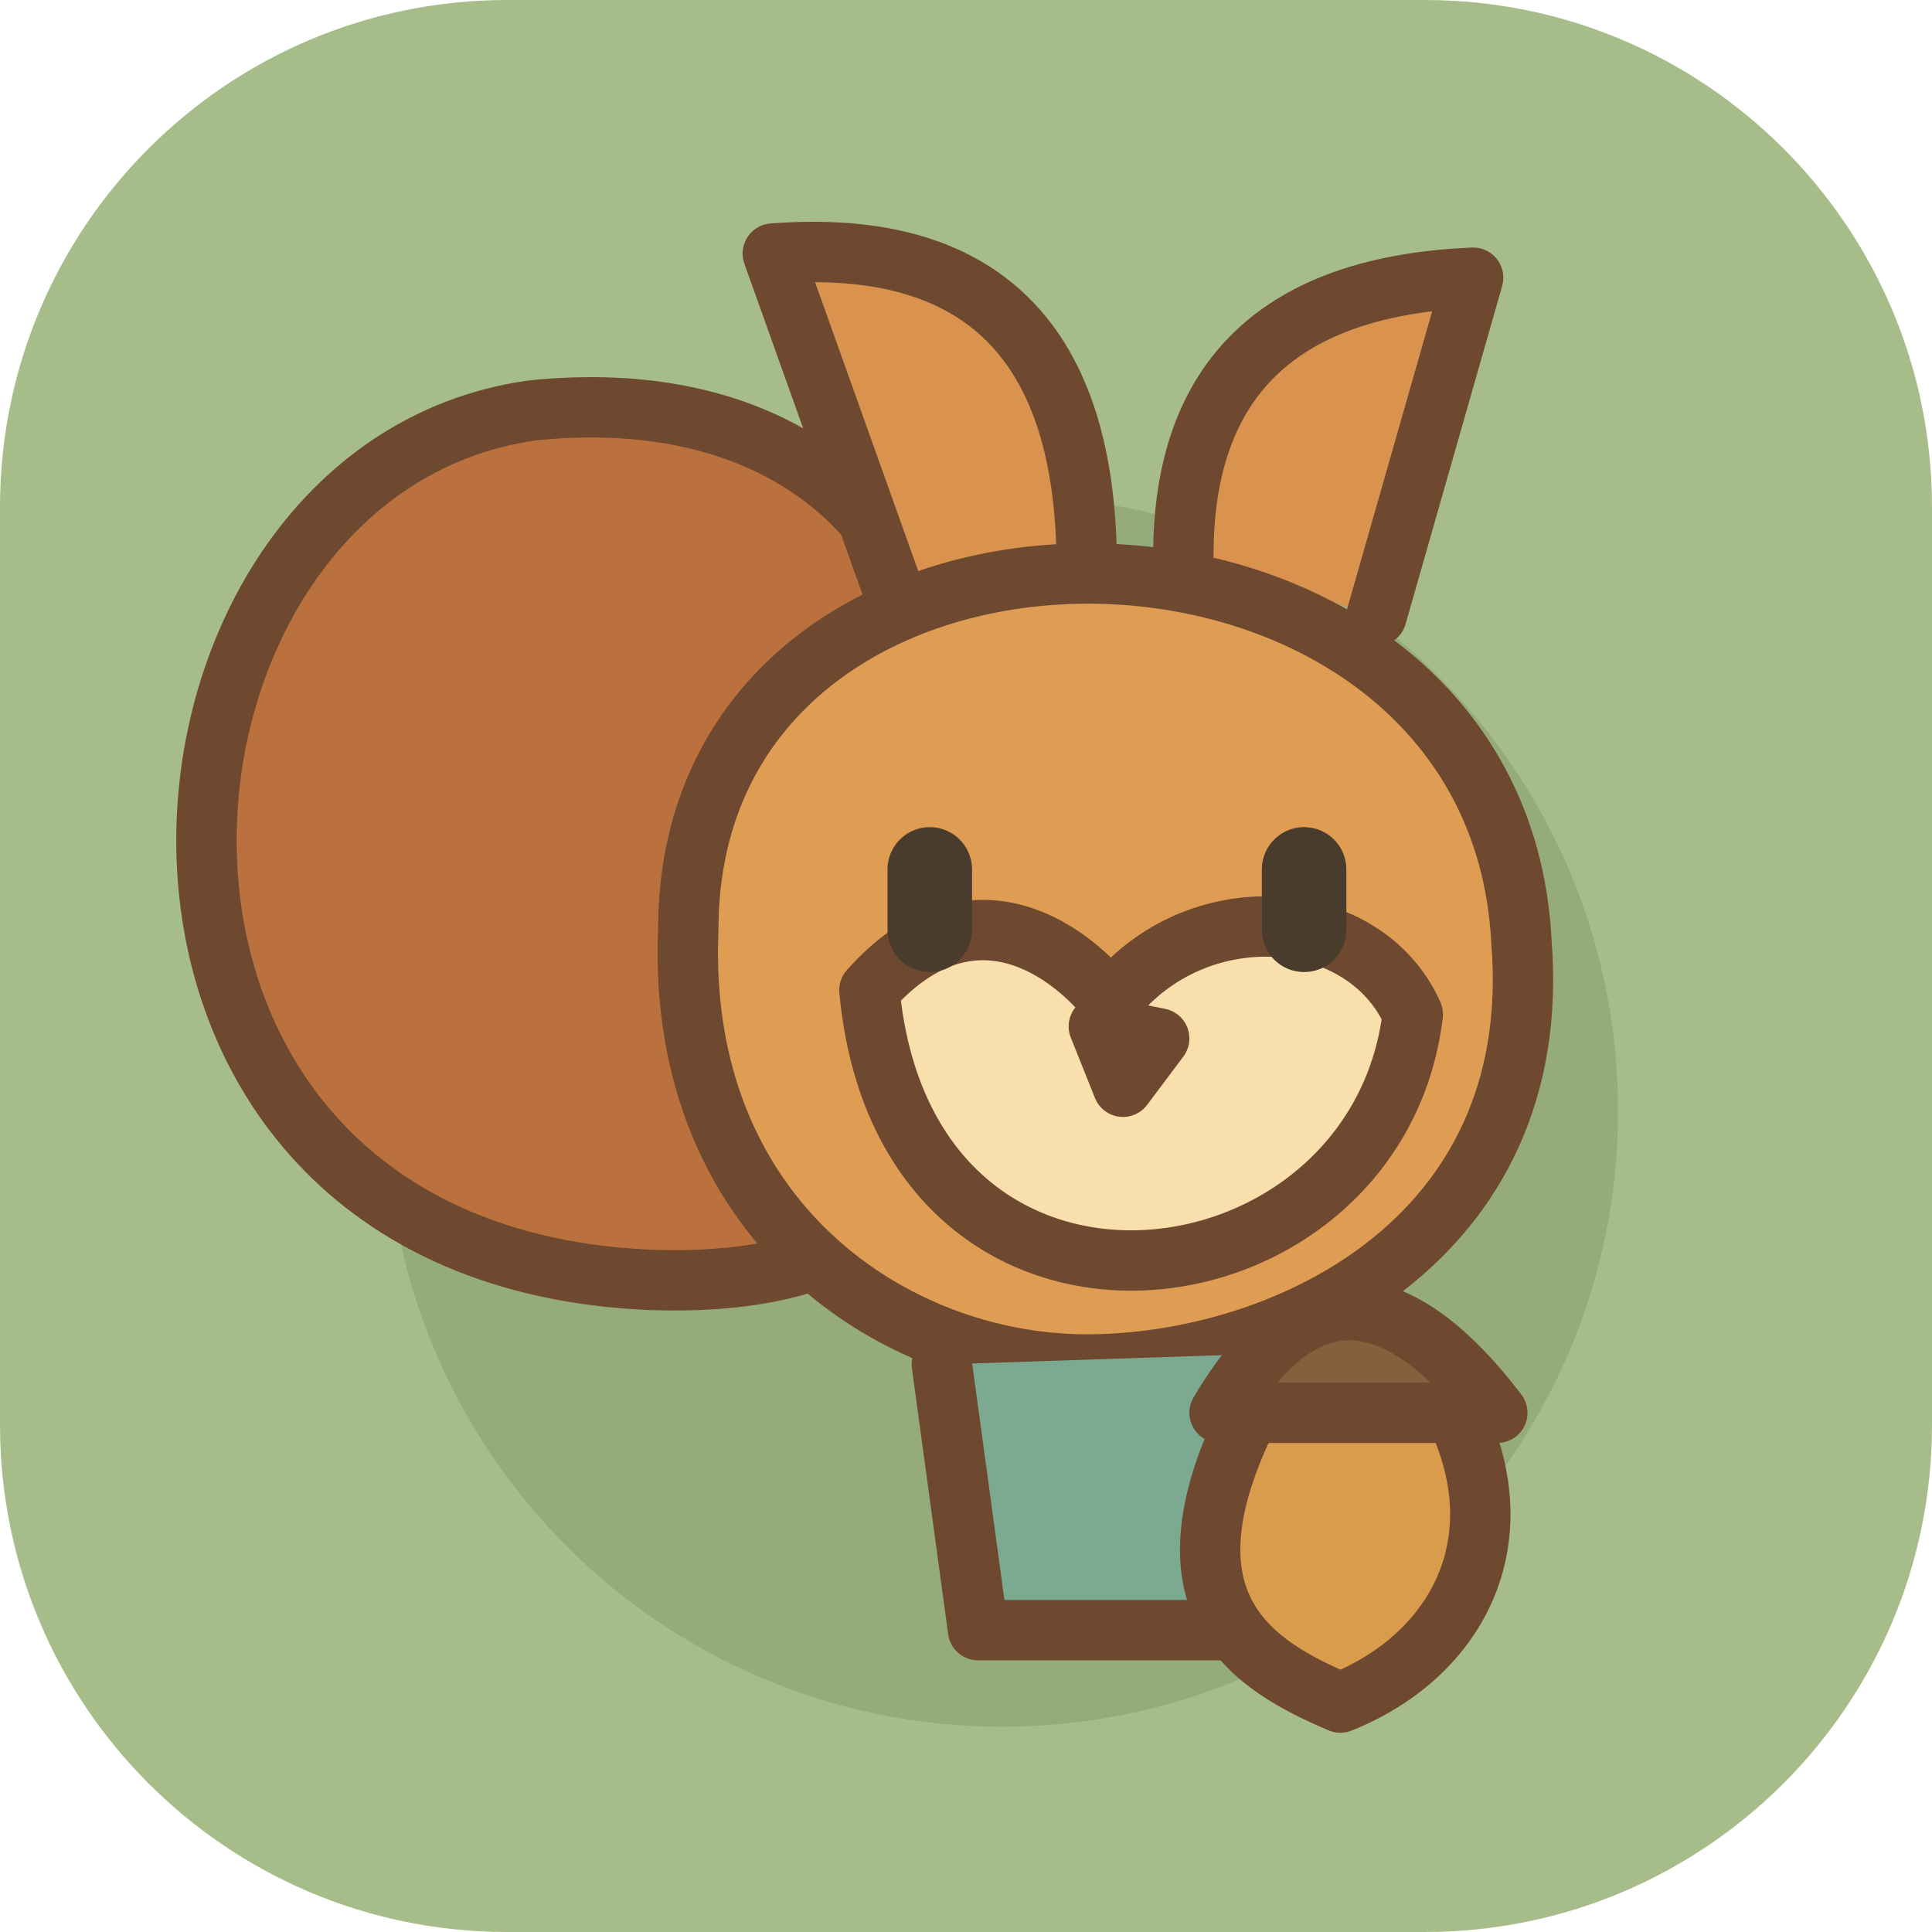
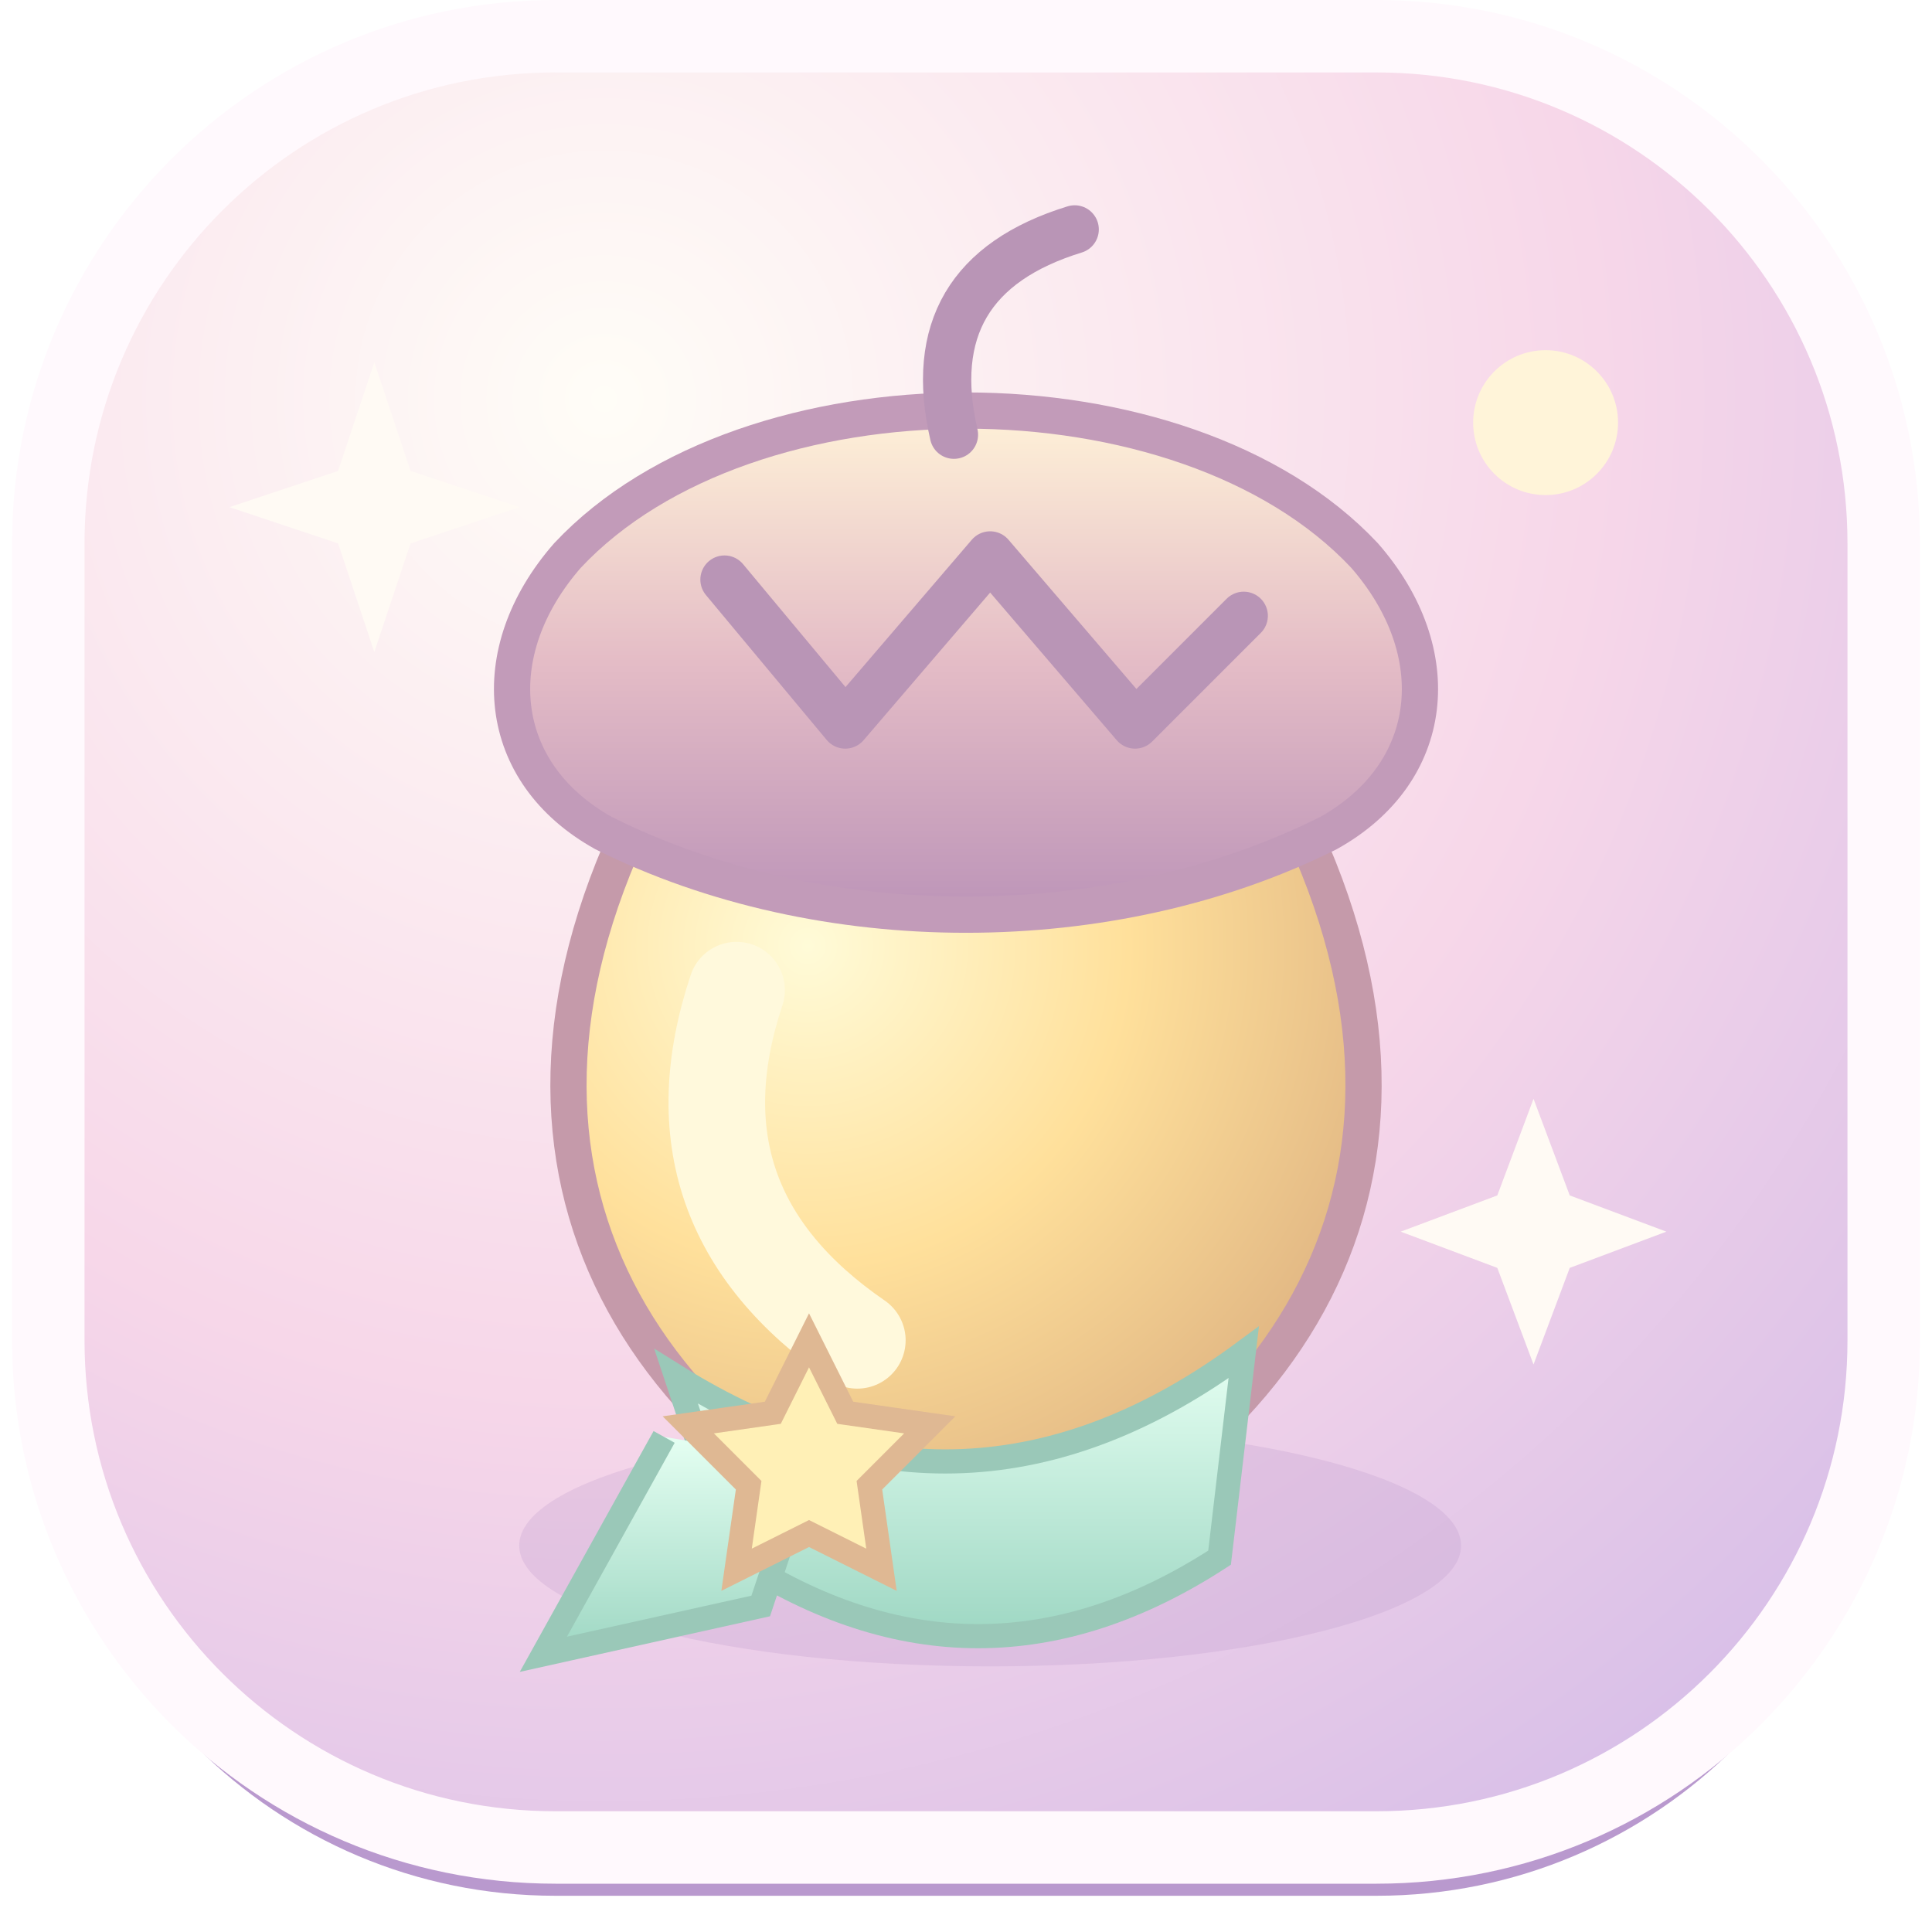
<svg xmlns="http://www.w3.org/2000/svg" viewBox="0 0 160 160">
-   <rect width="160" height="160" rx="42" fill="#a7bd89" />
-   <circle cx="83" cy="92" r="51" fill="#4d623e" opacity=".2" />
-   <g stroke="#6e4930" stroke-width="5" stroke-linecap="round" stroke-linejoin="round">
-     <path d="M54 106C4 104 9 39 44 34c38-4 44 38 16 45 21 5 24 28-6 27" fill="#bb713d" />
-     <path d="M74 49 64 21q26-2 26 26m24 4 8-28q-24 1-24 23" fill="#d9934f" />
-     <path d="M57 77c0-40 67-39 69 1 2 25-20 35-36 35S56 101 57 77Z" fill="#df9d54" />
-     <path d="M72 82c8-9 16-4 20 1 7-9 21-8 25 1-3 25-42 30-45-2" fill="#f8dfac" />
-     <path d="M77 72v5m31-5v5" stroke="#493c2c" stroke-width="7" />
-     <path d="m91 85 5 1-3 4Z" fill="#574331" />
-     <path d="m78 113 3 22h24l3-23" fill="#7caa91" />
-     <path d="M104 116c-9 17 0 22 7 25 10-4 15-14 9-25" fill="#d99c4c" />
-     <path d="M101 117q10-17 23 0Z" fill="#85603d" />
-   </g>
+   <defs>
+     <radialGradient id="pearl" cx=".3" cy=".2" r="1">
+       <stop stop-color="#fffdf7" />
+       <stop offset=".55" stop-color="#f7d7e9" />
+       <stop offset="1" stop-color="#d4bce8" />
+     </radialGradient>
+     <radialGradient id="gold" cx=".3" cy=".2" r=".9">
+       <stop stop-color="#fffbd8" />
+       <stop offset=".45" stop-color="#ffe09b" />
+       <stop offset="1" stop-color="#d8aa7c" />
+     </radialGradient>
+     <linearGradient id="cap" x2="0" y2="1">
+       <stop stop-color="#fff2d8" />
+       <stop offset=".5" stop-color="#e4bcc6" />
+       <stop offset="1" stop-color="#bc94b8" />
+     </linearGradient>
+     <linearGradient id="mint" x2="0" y2="1">
+       <stop stop-color="#e5fff2" />
+       <stop offset="1" stop-color="#9ed7c3" />
+     </linearGradient>
+   </defs>
+   <rect x="4" y="7" width="152" height="150" rx="42" fill="#b999ce" />
+   <rect x="4" y="3" width="152" height="150" rx="42" fill="url(#pearl)" stroke="#fff9fd" stroke-width="6" />
+   <ellipse cx="82" cy="128" rx="39" ry="10" fill="#b68fc4" opacity=".23" />
+   <path d="M54 65c-16 30-3 54 26 66 29-12 42-36 26-66Z" fill="url(#gold)" stroke="#c59aaa" stroke-width="3" />
+   <path d="M50 69c-9-5-10-15-3-23 15-16 51-16 66 0 7 8 6 18-3 23-18 9-42 9-60 0Z" fill="url(#cap)" stroke="#c29bb9" stroke-width="3" />
+   <path d="m60 48 10 12 12-14 12 14 9-9M79 36q-3-13 10-17" fill="none" stroke="#b995b6" stroke-width="4" stroke-linecap="round" stroke-linejoin="round" />
+   <path d="M61 82q-6 18 10 29" fill="none" stroke="#fff9dc" stroke-width="8" stroke-linecap="round" />
+   <path d="M56 114q24 15 47-2l-2 17q-20 13-40 0Z" fill="url(#mint)" stroke="#9ac8b8" stroke-width="2" />
+   <path d="M55 119 45 137l18-4 4-12" fill="url(#mint)" stroke="#9ac8b8" stroke-width="2" />
+   <path d="m67 111 3 6 7 1-5 5 1 7-6-3-6 3 1-7-5-5 7-1Z" fill="#fff0b6" stroke="#dfb893" stroke-width="2" />
+   <path d="m31 30 3 9 9 3-9 3-3 9-3-9-9-3 9-3Zm96 61 3 8 8 3-8 3-3 8-3-8-8-3 8-3Z" fill="#fffaf4" />
+   <circle cx="128" cy="35" r="6" fill="#fff4d9" />
</svg>
